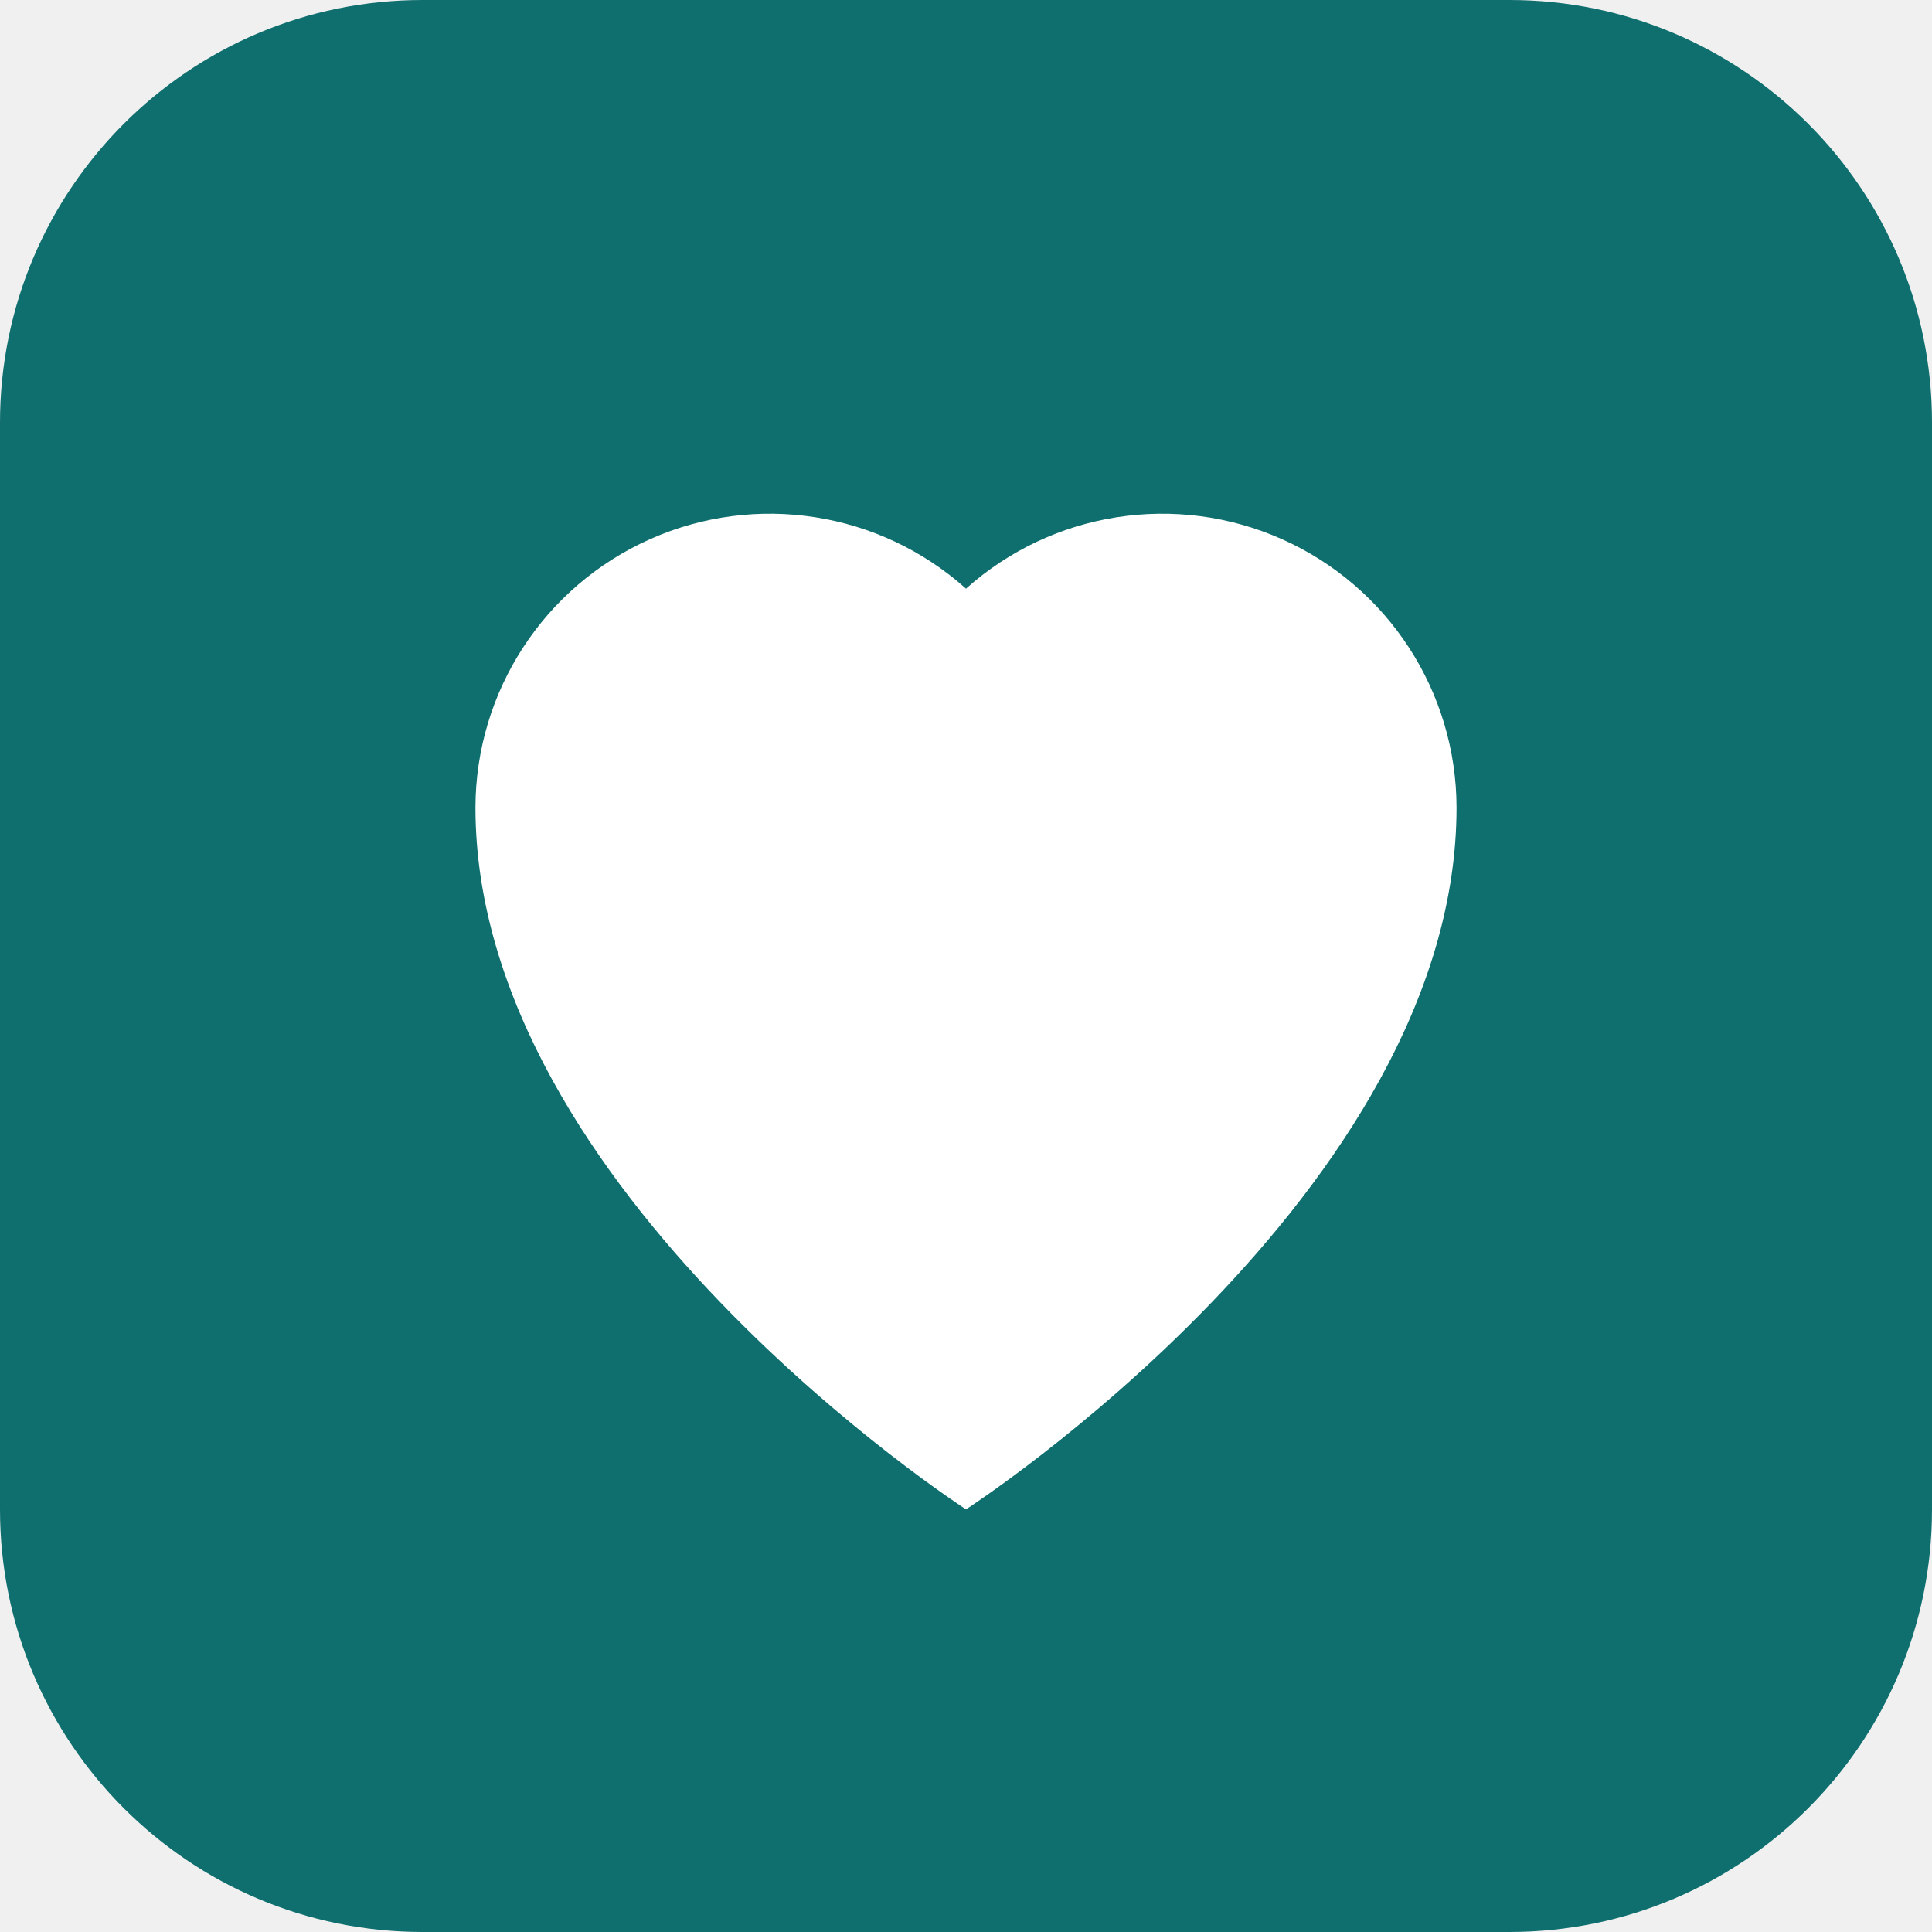
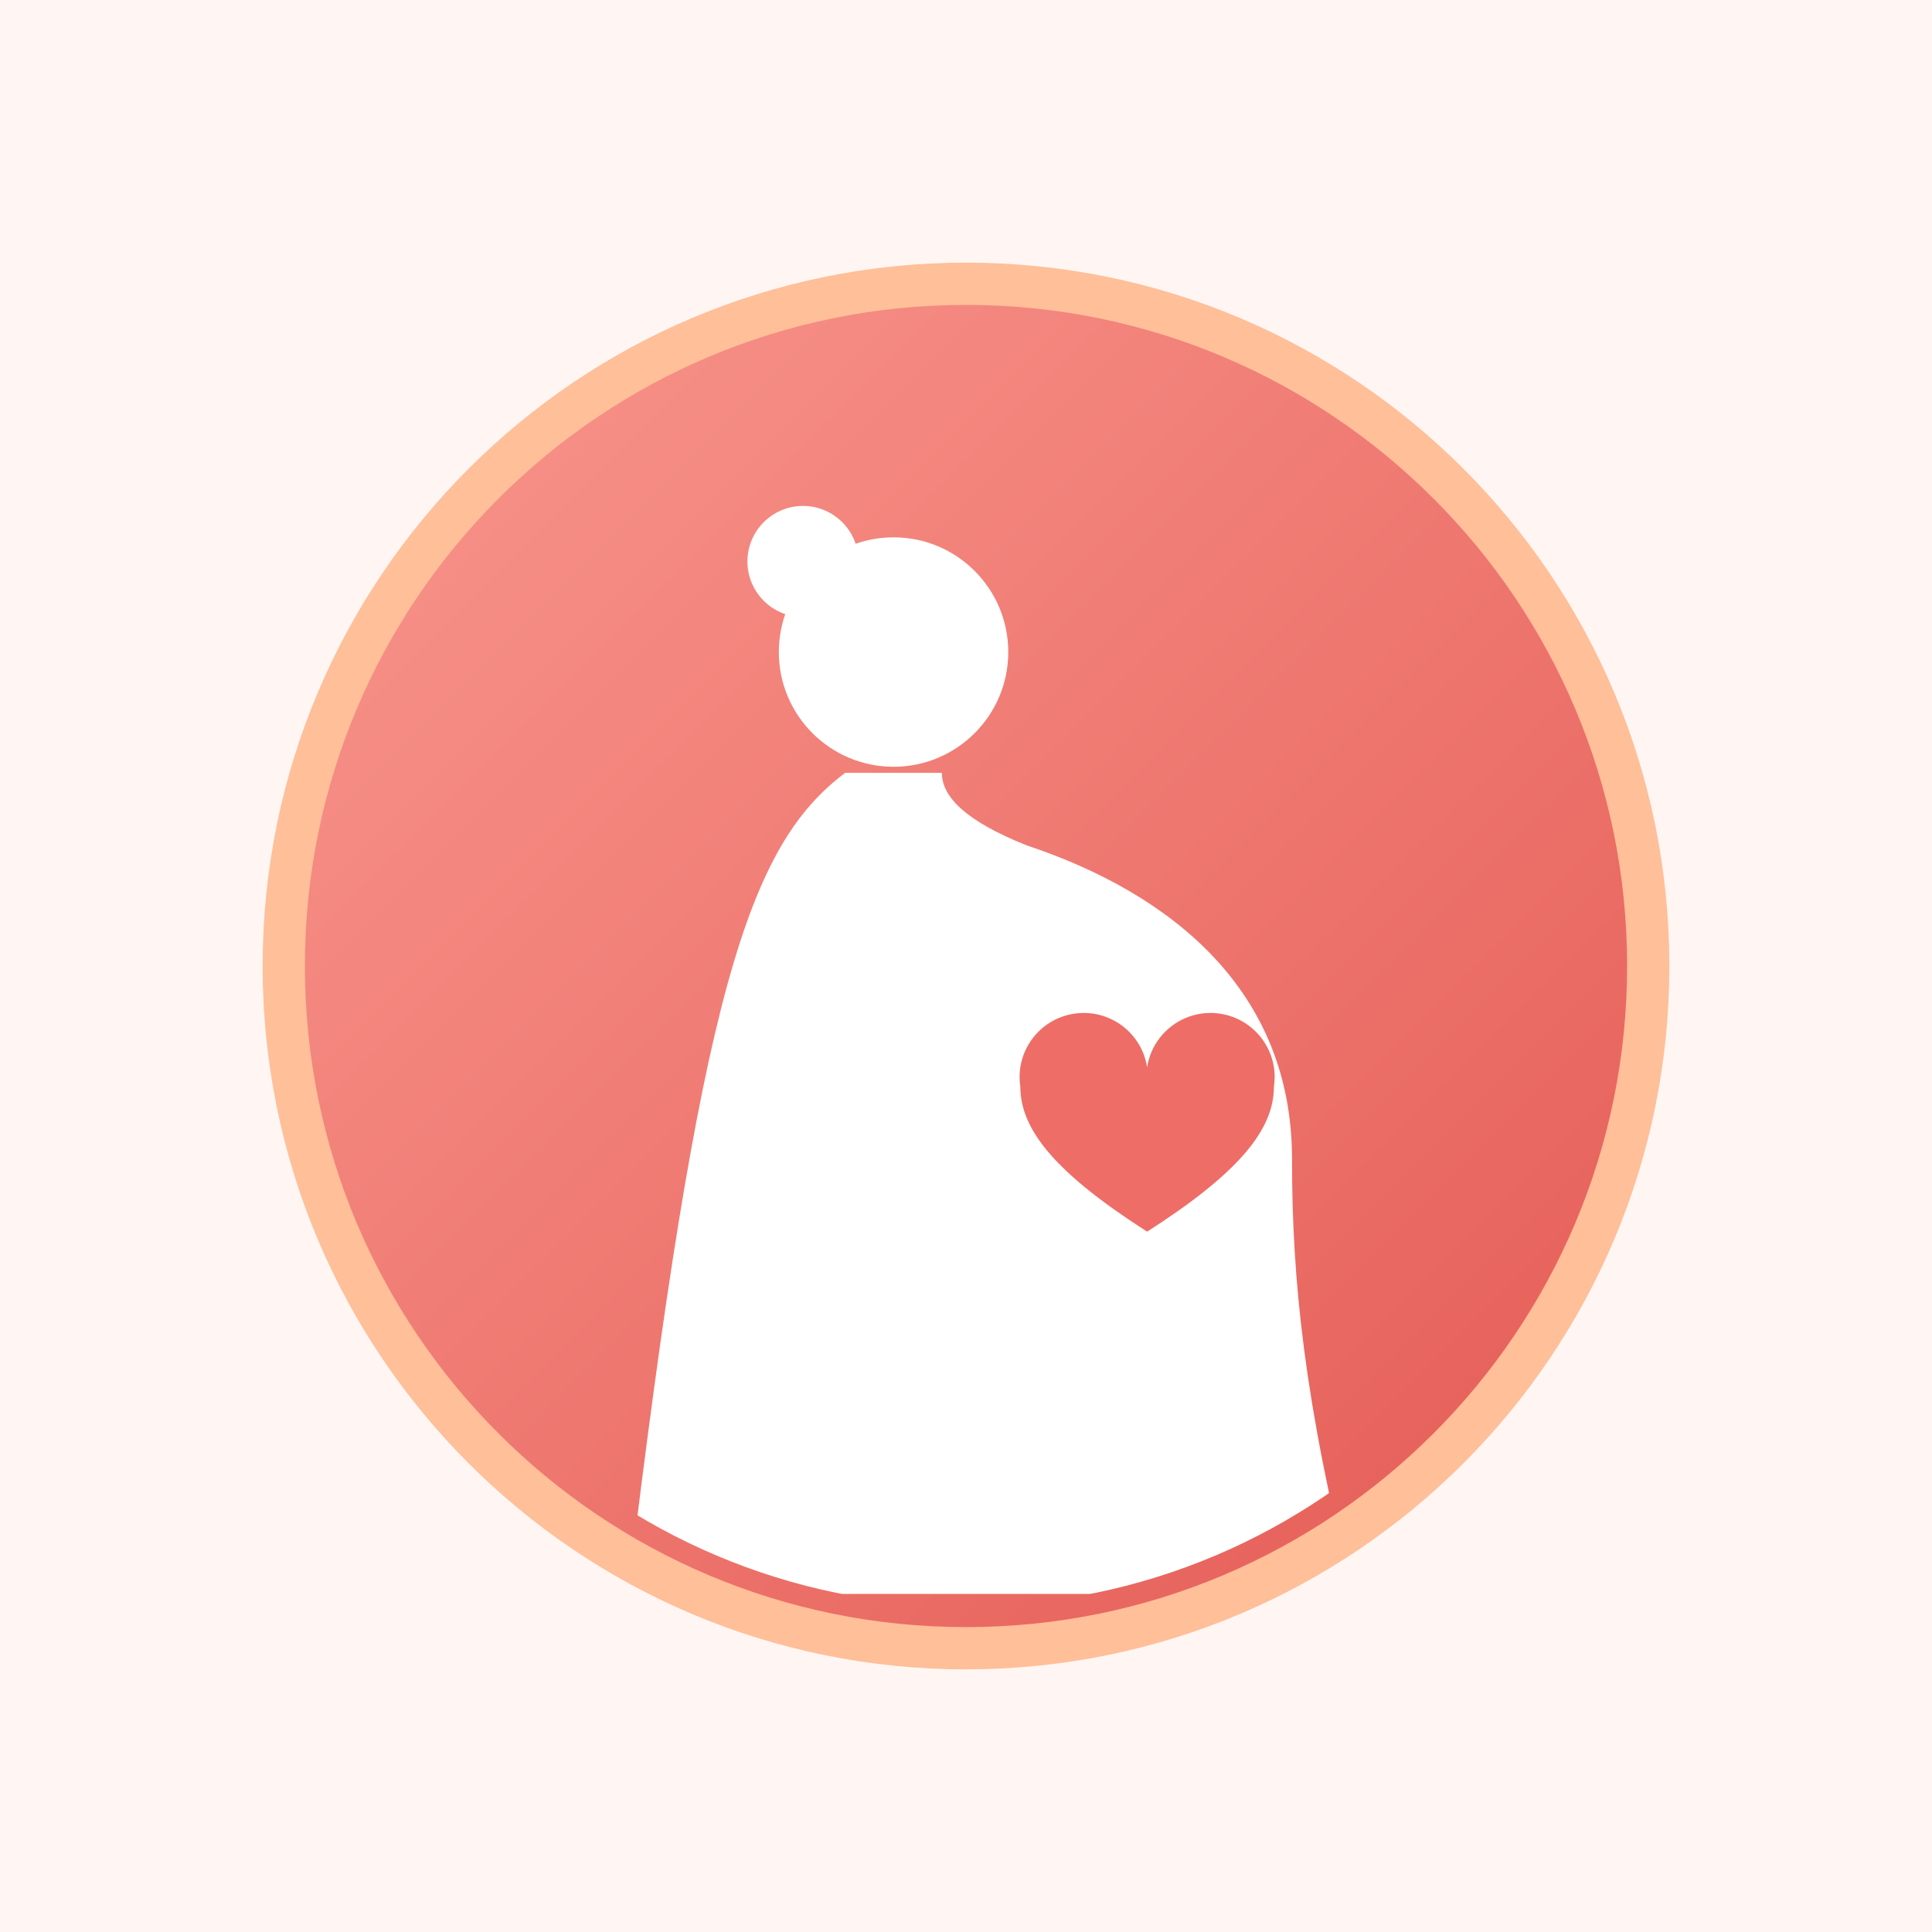
- <svg xmlns="http://www.w3.org/2000/svg" viewBox="0 0 512 512">
-   <rect width="512" height="512" rx="112" fill="#0f6e6e" />
-   <path d="M256 400s-130-84-130-186a78 78 0 0 1 130-58 78 78 0 0 1 130 58c0 102-130 186-130 186z" fill="#fff" />
+ <svg xmlns="http://www.w3.org/2000/svg" viewBox="0 0 120 120">
+   <rect width="120" height="120" fill="#fff6f3" />
+   <g transform="translate(15 15) scale(.75)">
+     <defs>
+       <linearGradient id="g" x1="0" y1="0" x2="1" y2="1">
+         <stop offset="0" stop-color="#f9988f" />
+         <stop offset="1" stop-color="#e45a54" />
+       </linearGradient>
+       <clipPath id="c">
+         <circle cx="60" cy="60" r="53" />
+       </clipPath>
+     </defs>
+     <circle cx="60" cy="60" r="56.5" fill="url(#g)" stroke="#ffbf99" stroke-width="3.5" />
+     <g clip-path="url(#c)" fill="#fff">
+       <circle cx="54" cy="34" r="9.5" />
+       <circle cx="46.5" cy="26.5" r="4.6" />
+       <path d="M50 44C42 50 38 62 32 112H92C88 96 87 86 87 76 87 62 77 54 65 50 60 48 58 46 58 44Z" />
+     </g>
+     <path d="M75 82c-7.5-4.8-10.5-8.4-10.5-12a5.3 5.3 0 0 1 10.5-1.6 5.3 5.3 0 0 1 10.5 1.6c0 3.6-3 7.2-10.5 12z" fill="#ee6d67" />
+   </g>
</svg>
